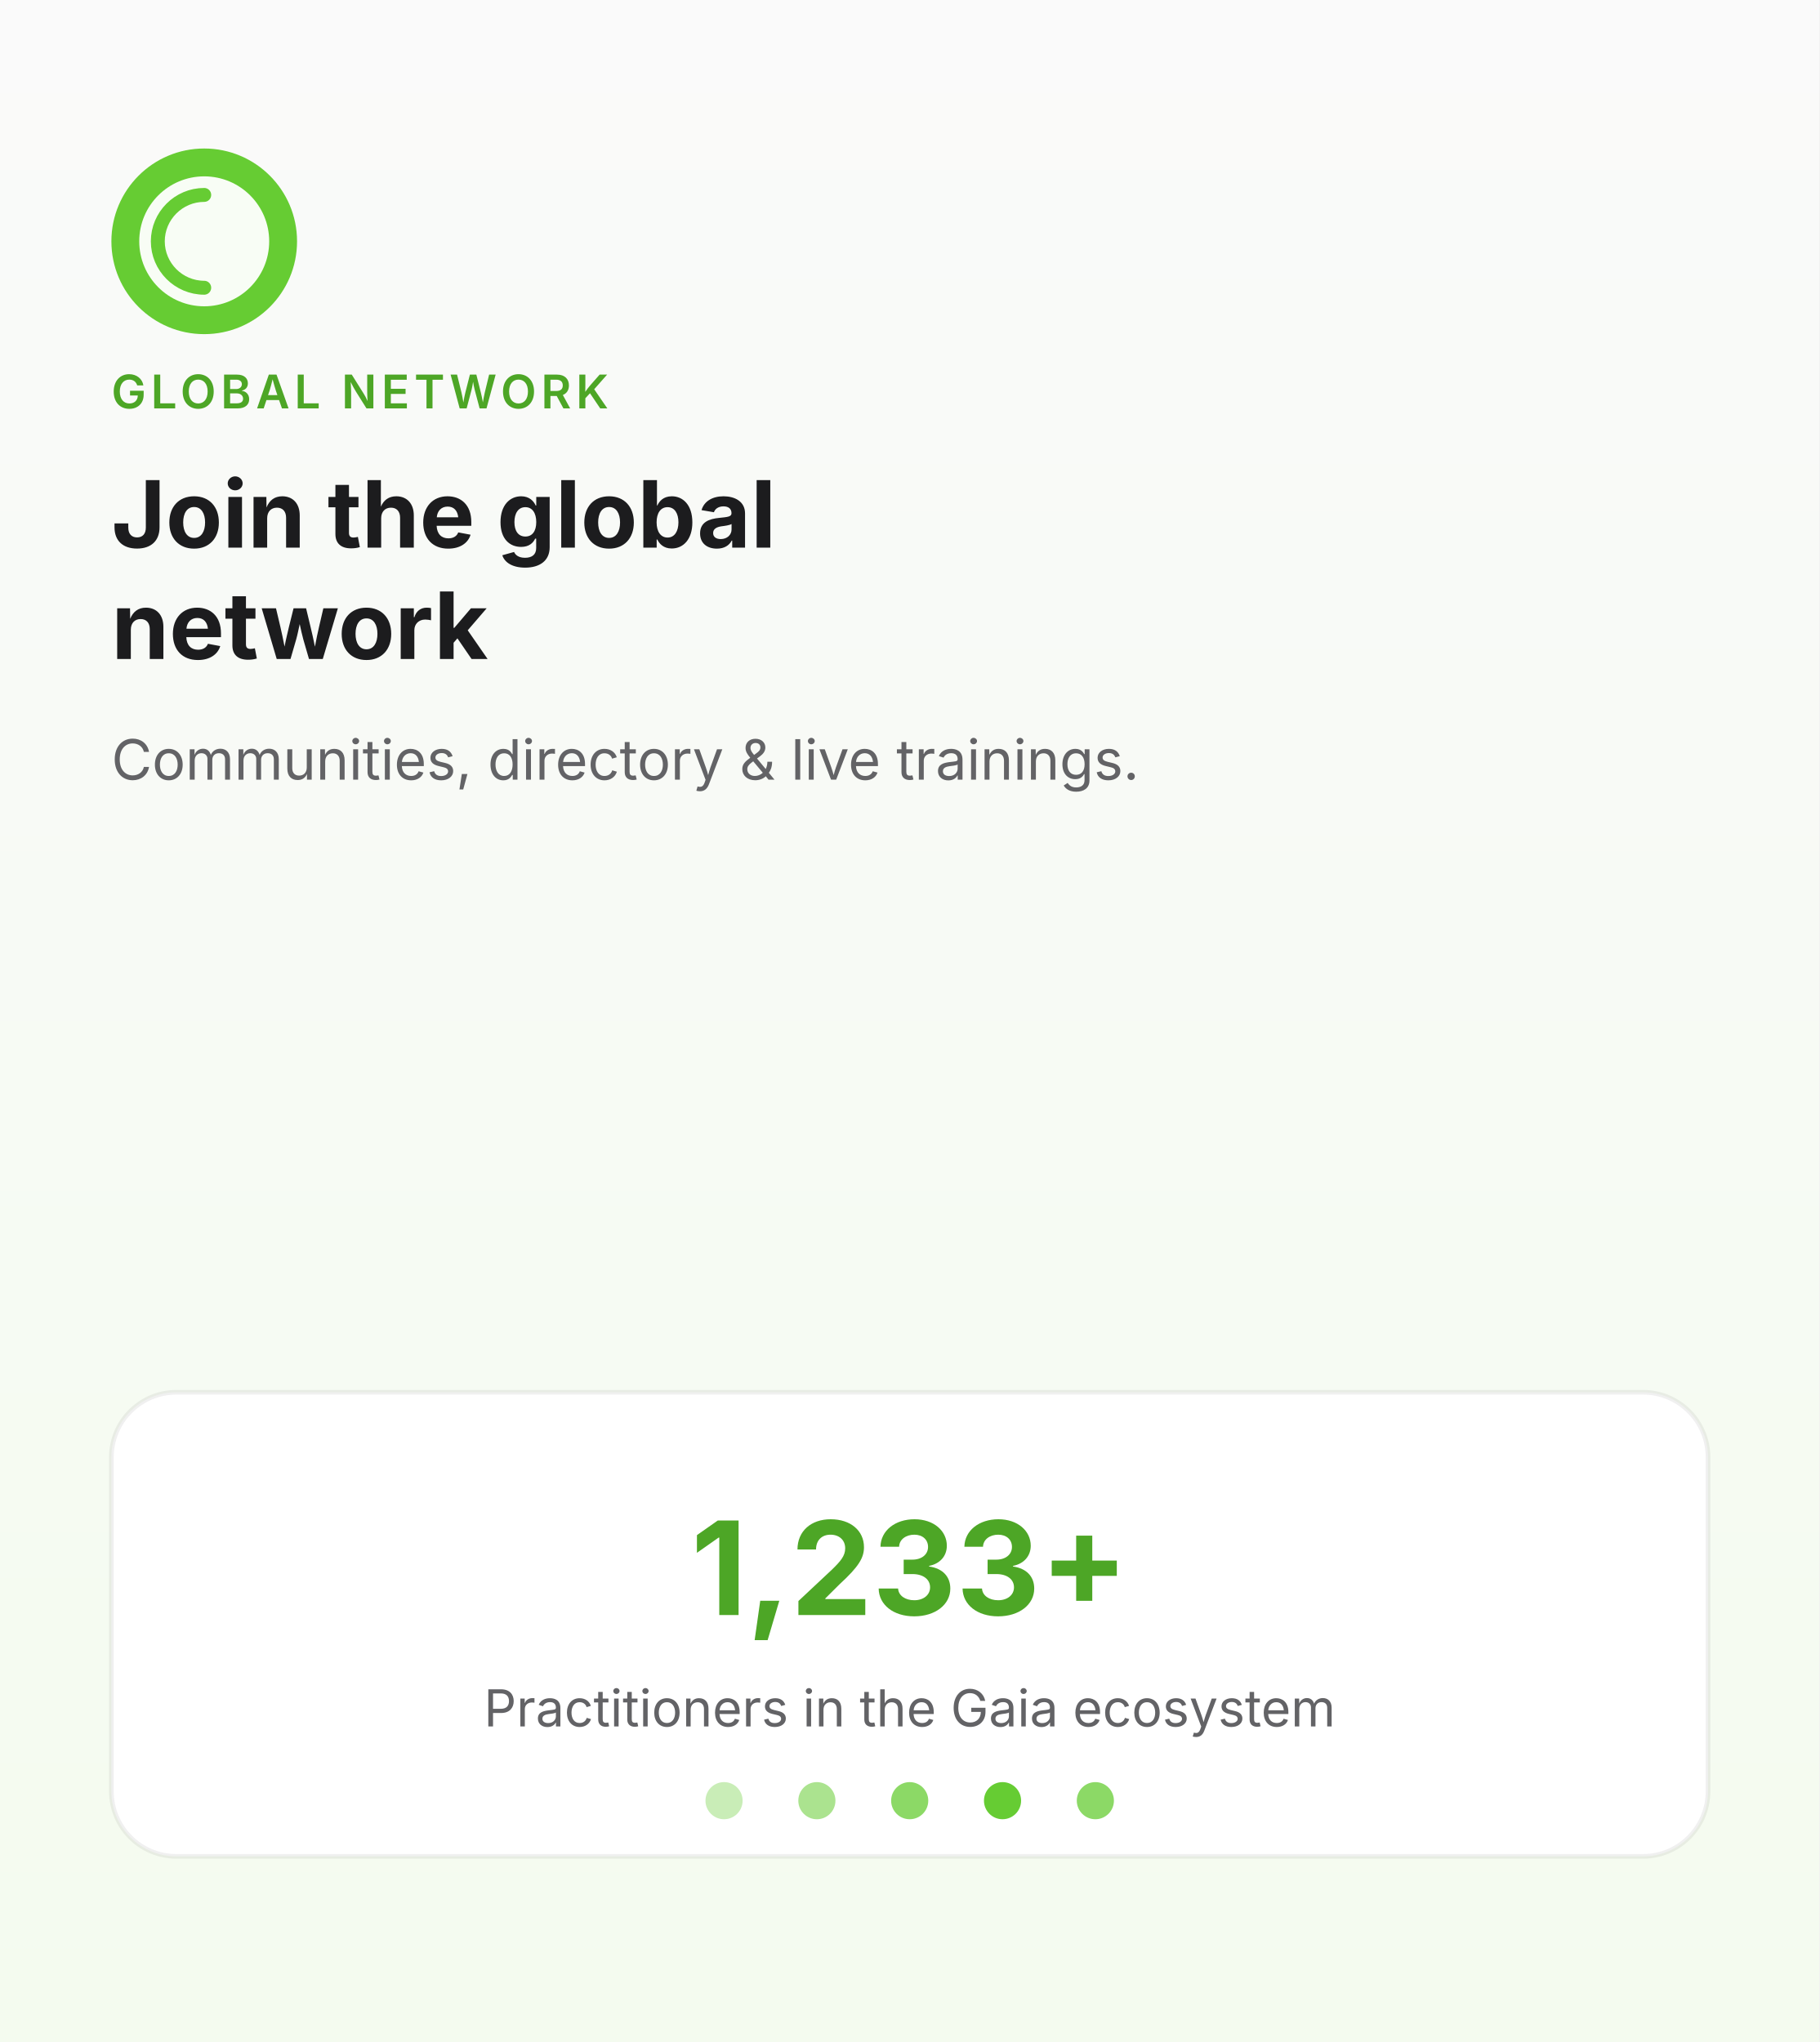
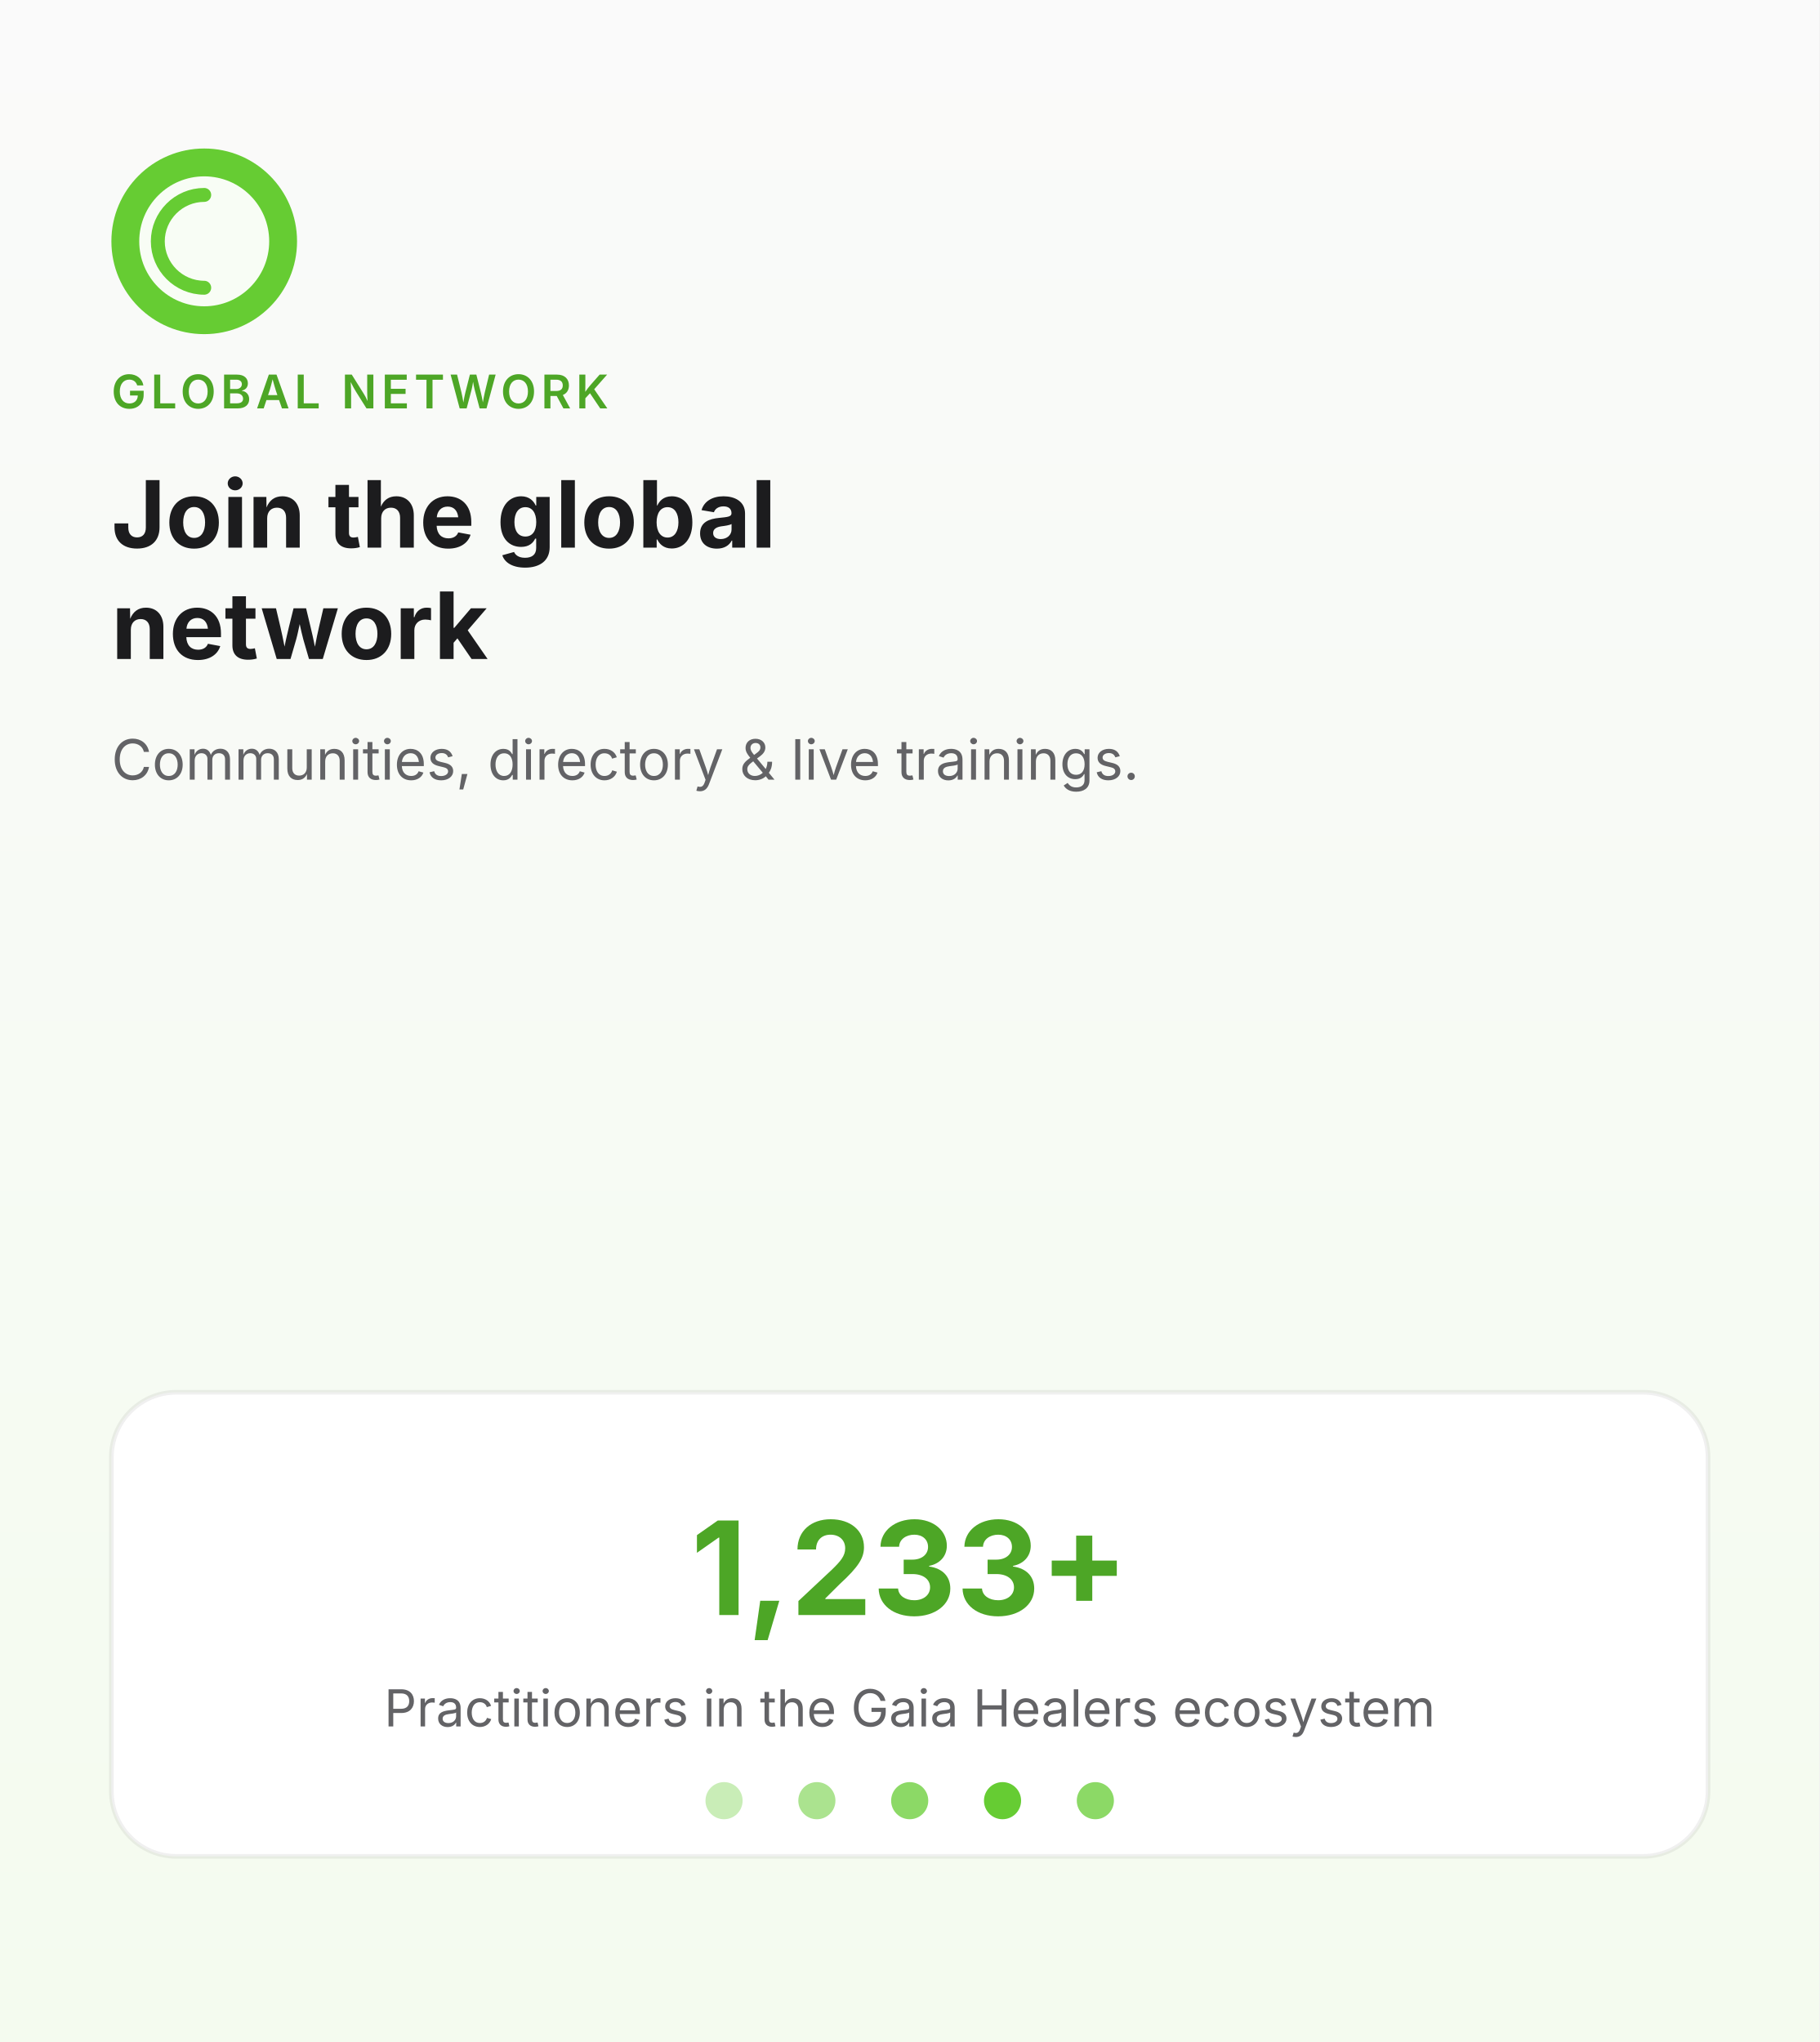
<svg xmlns="http://www.w3.org/2000/svg" width="392" height="440" viewBox="0 0 392 440" fill="none">
  <defs>
    <linearGradient id="bg4" x1="196" y1="0" x2="196" y2="440" gradientUnits="userSpaceOnUse">
      <stop stop-color="#fafafa" />
      <stop offset="1" stop-color="#f4fbef" />
    </linearGradient>
  </defs>
  <rect width="392" height="440" fill="url(#bg4)" />
  <circle cx="44" cy="52" r="20" fill="#66CC33" />
  <circle cx="44" cy="52" r="14" fill="#fff" fill-opacity="0.95" />
  <path d="M44 42c-5.5 0-10 4.5-10 10s4.5 10 10 10" stroke="#66CC33" stroke-width="3" fill="none" stroke-linecap="round" />
  <text x="24" y="88" font-family="Inter, system-ui, sans-serif" font-size="10" font-weight="600" fill="#4DA626" letter-spacing="0.1em">GLOBAL NETWORK</text>
  <text x="24" y="118" font-family="Inter, system-ui, sans-serif" font-size="20" font-weight="700" fill="#1C1C1E">Join the global</text>
  <text x="24" y="142" font-family="Inter, system-ui, sans-serif" font-size="20" font-weight="700" fill="#1C1C1E">network</text>
  <text x="24" y="168" font-family="Inter, system-ui, sans-serif" font-size="12" fill="#636366">Communities, directory &amp; live trainings.</text>
  <rect x="24" y="300" width="344" height="100" rx="14" fill="#fff" stroke="#000" stroke-opacity="0.06" />
  <text x="196" y="348" text-anchor="middle" font-family="Inter, system-ui, sans-serif" font-size="28" font-weight="700" fill="#4DA626">1,233+</text>
-   <text x="196" y="372" text-anchor="middle" font-family="Inter, system-ui, sans-serif" font-size="11" fill="#636366">Practitioners in the Gaia ecosystem</text>
+   <text x="196" y="372" text-anchor="middle" font-family="Inter, system-ui, sans-serif" font-size="11" fill="#636366">Practitioners in the Gaia Healers ecosystem</text>
  <circle cx="156" cy="388" r="4" fill="#66CC33" fill-opacity="0.35" />
  <circle cx="176" cy="388" r="4" fill="#66CC33" fill-opacity="0.55" />
  <circle cx="196" cy="388" r="4" fill="#66CC33" fill-opacity="0.75" />
  <circle cx="216" cy="388" r="4" fill="#66CC33" />
  <circle cx="236" cy="388" r="4" fill="#66CC33" fill-opacity="0.75" />
</svg>
